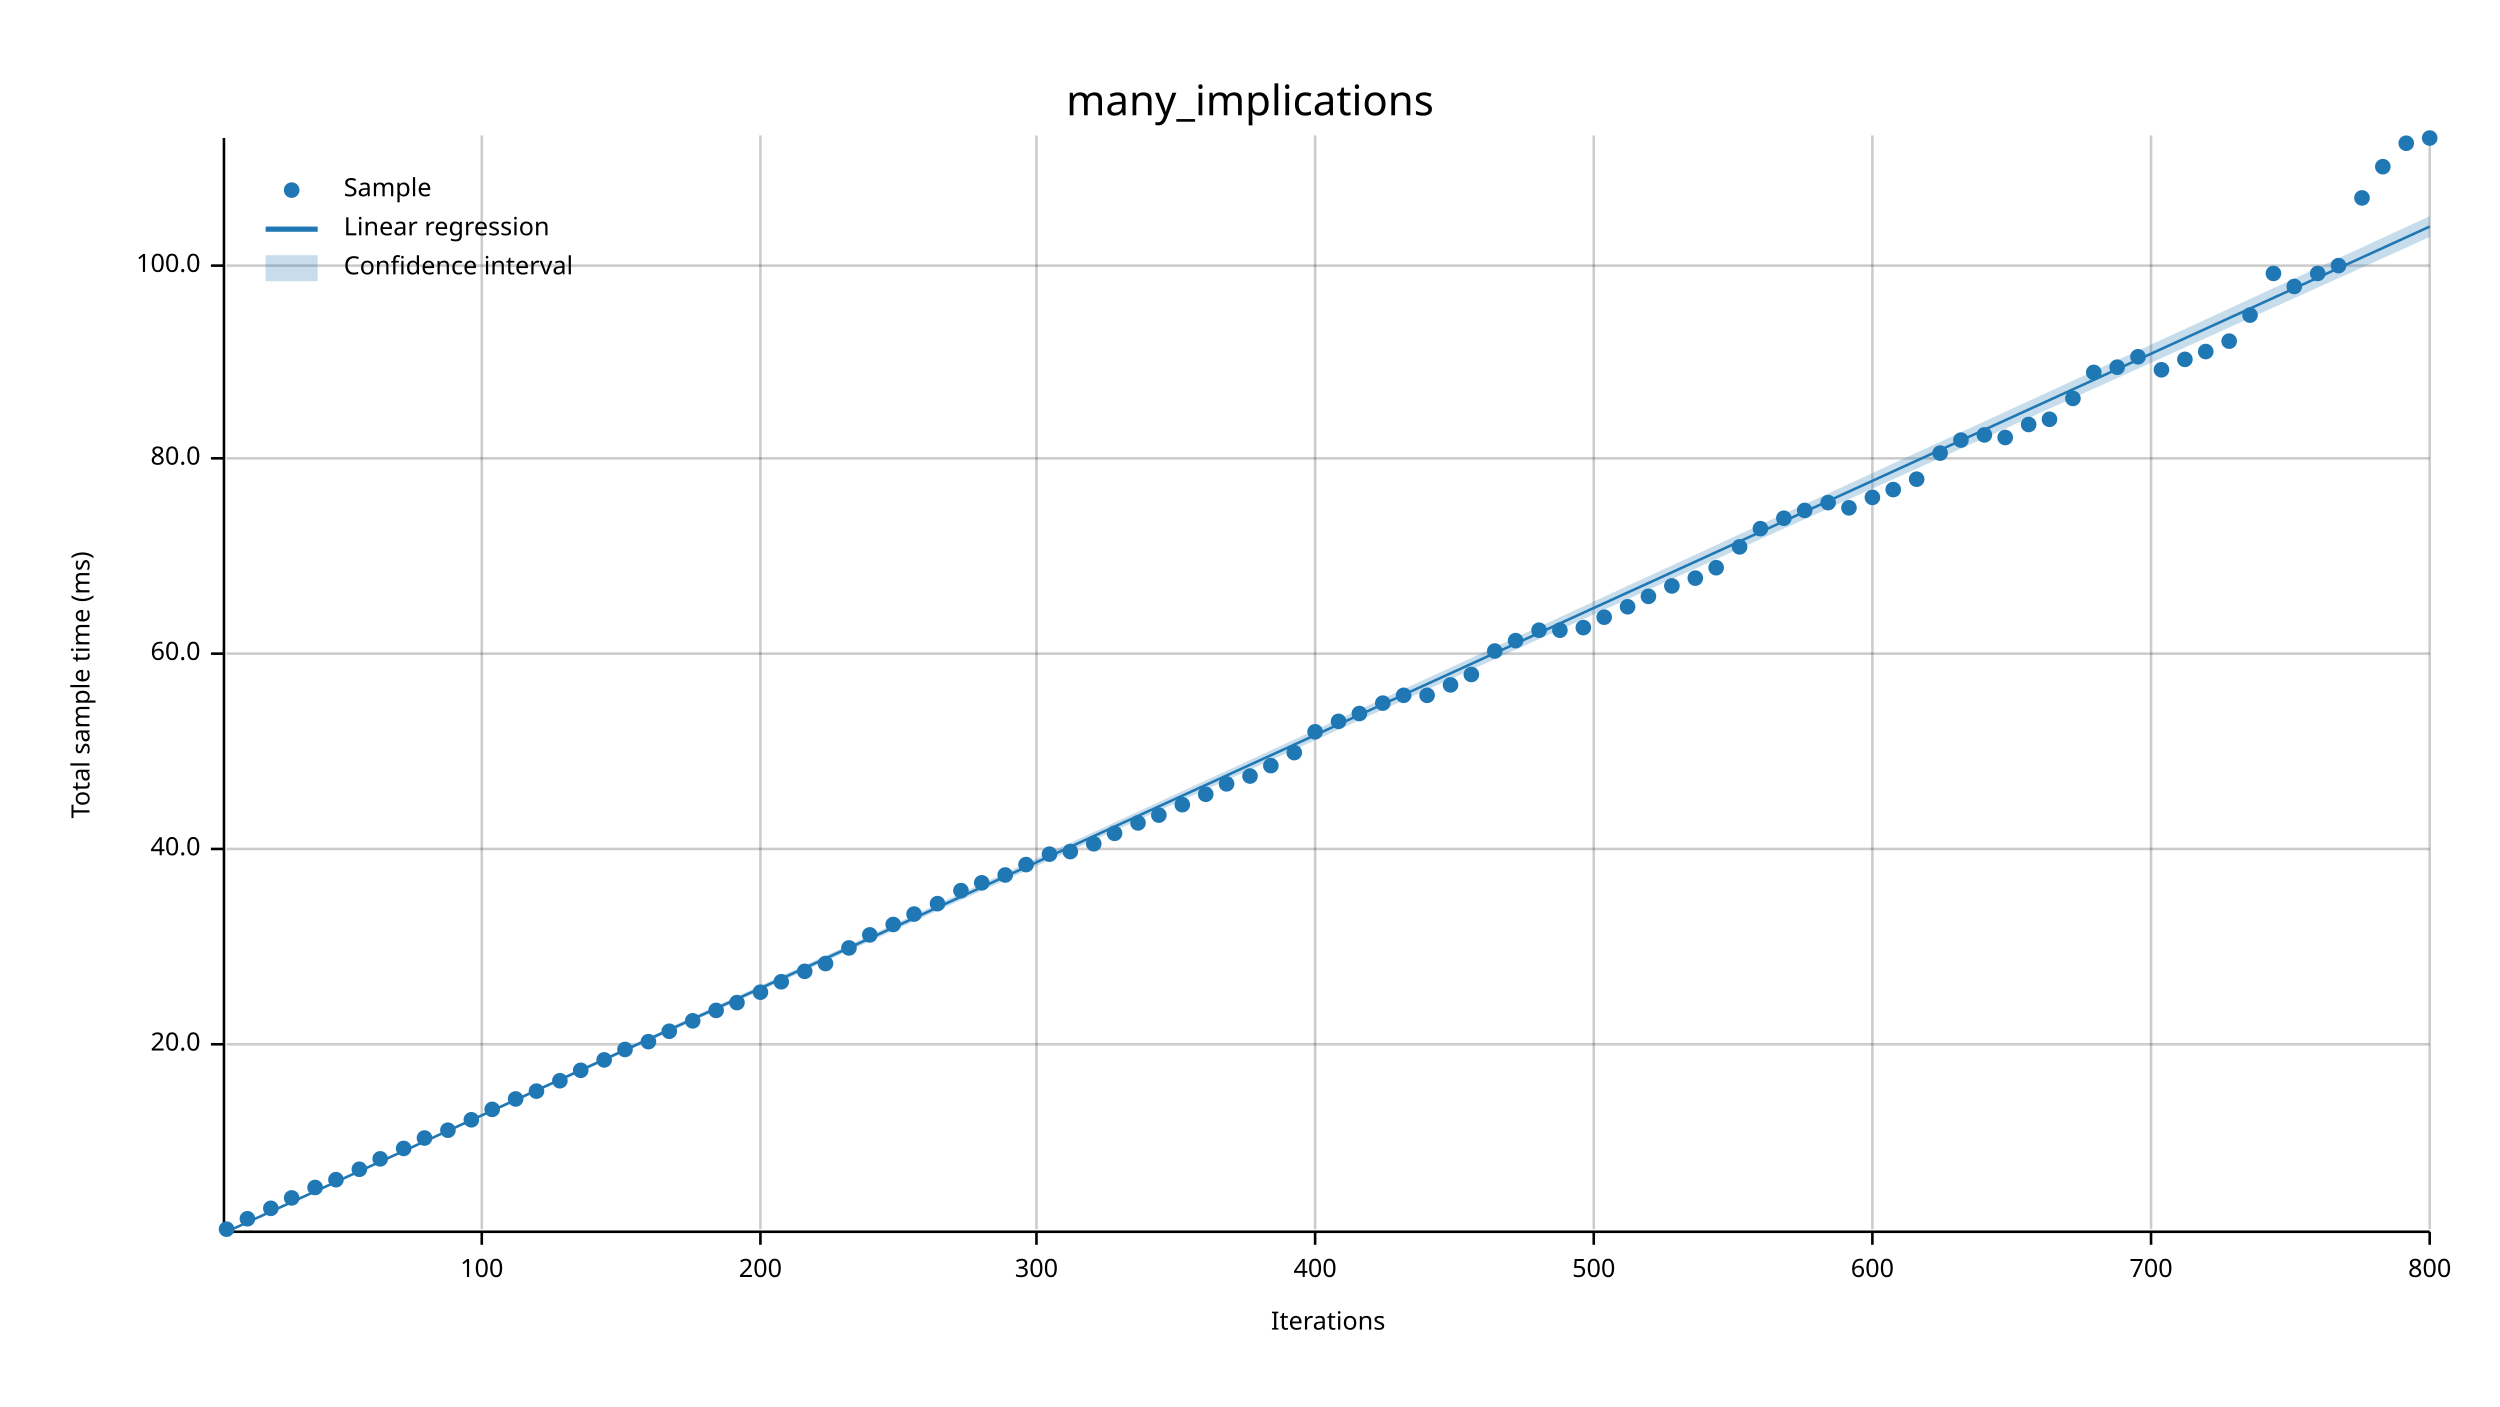
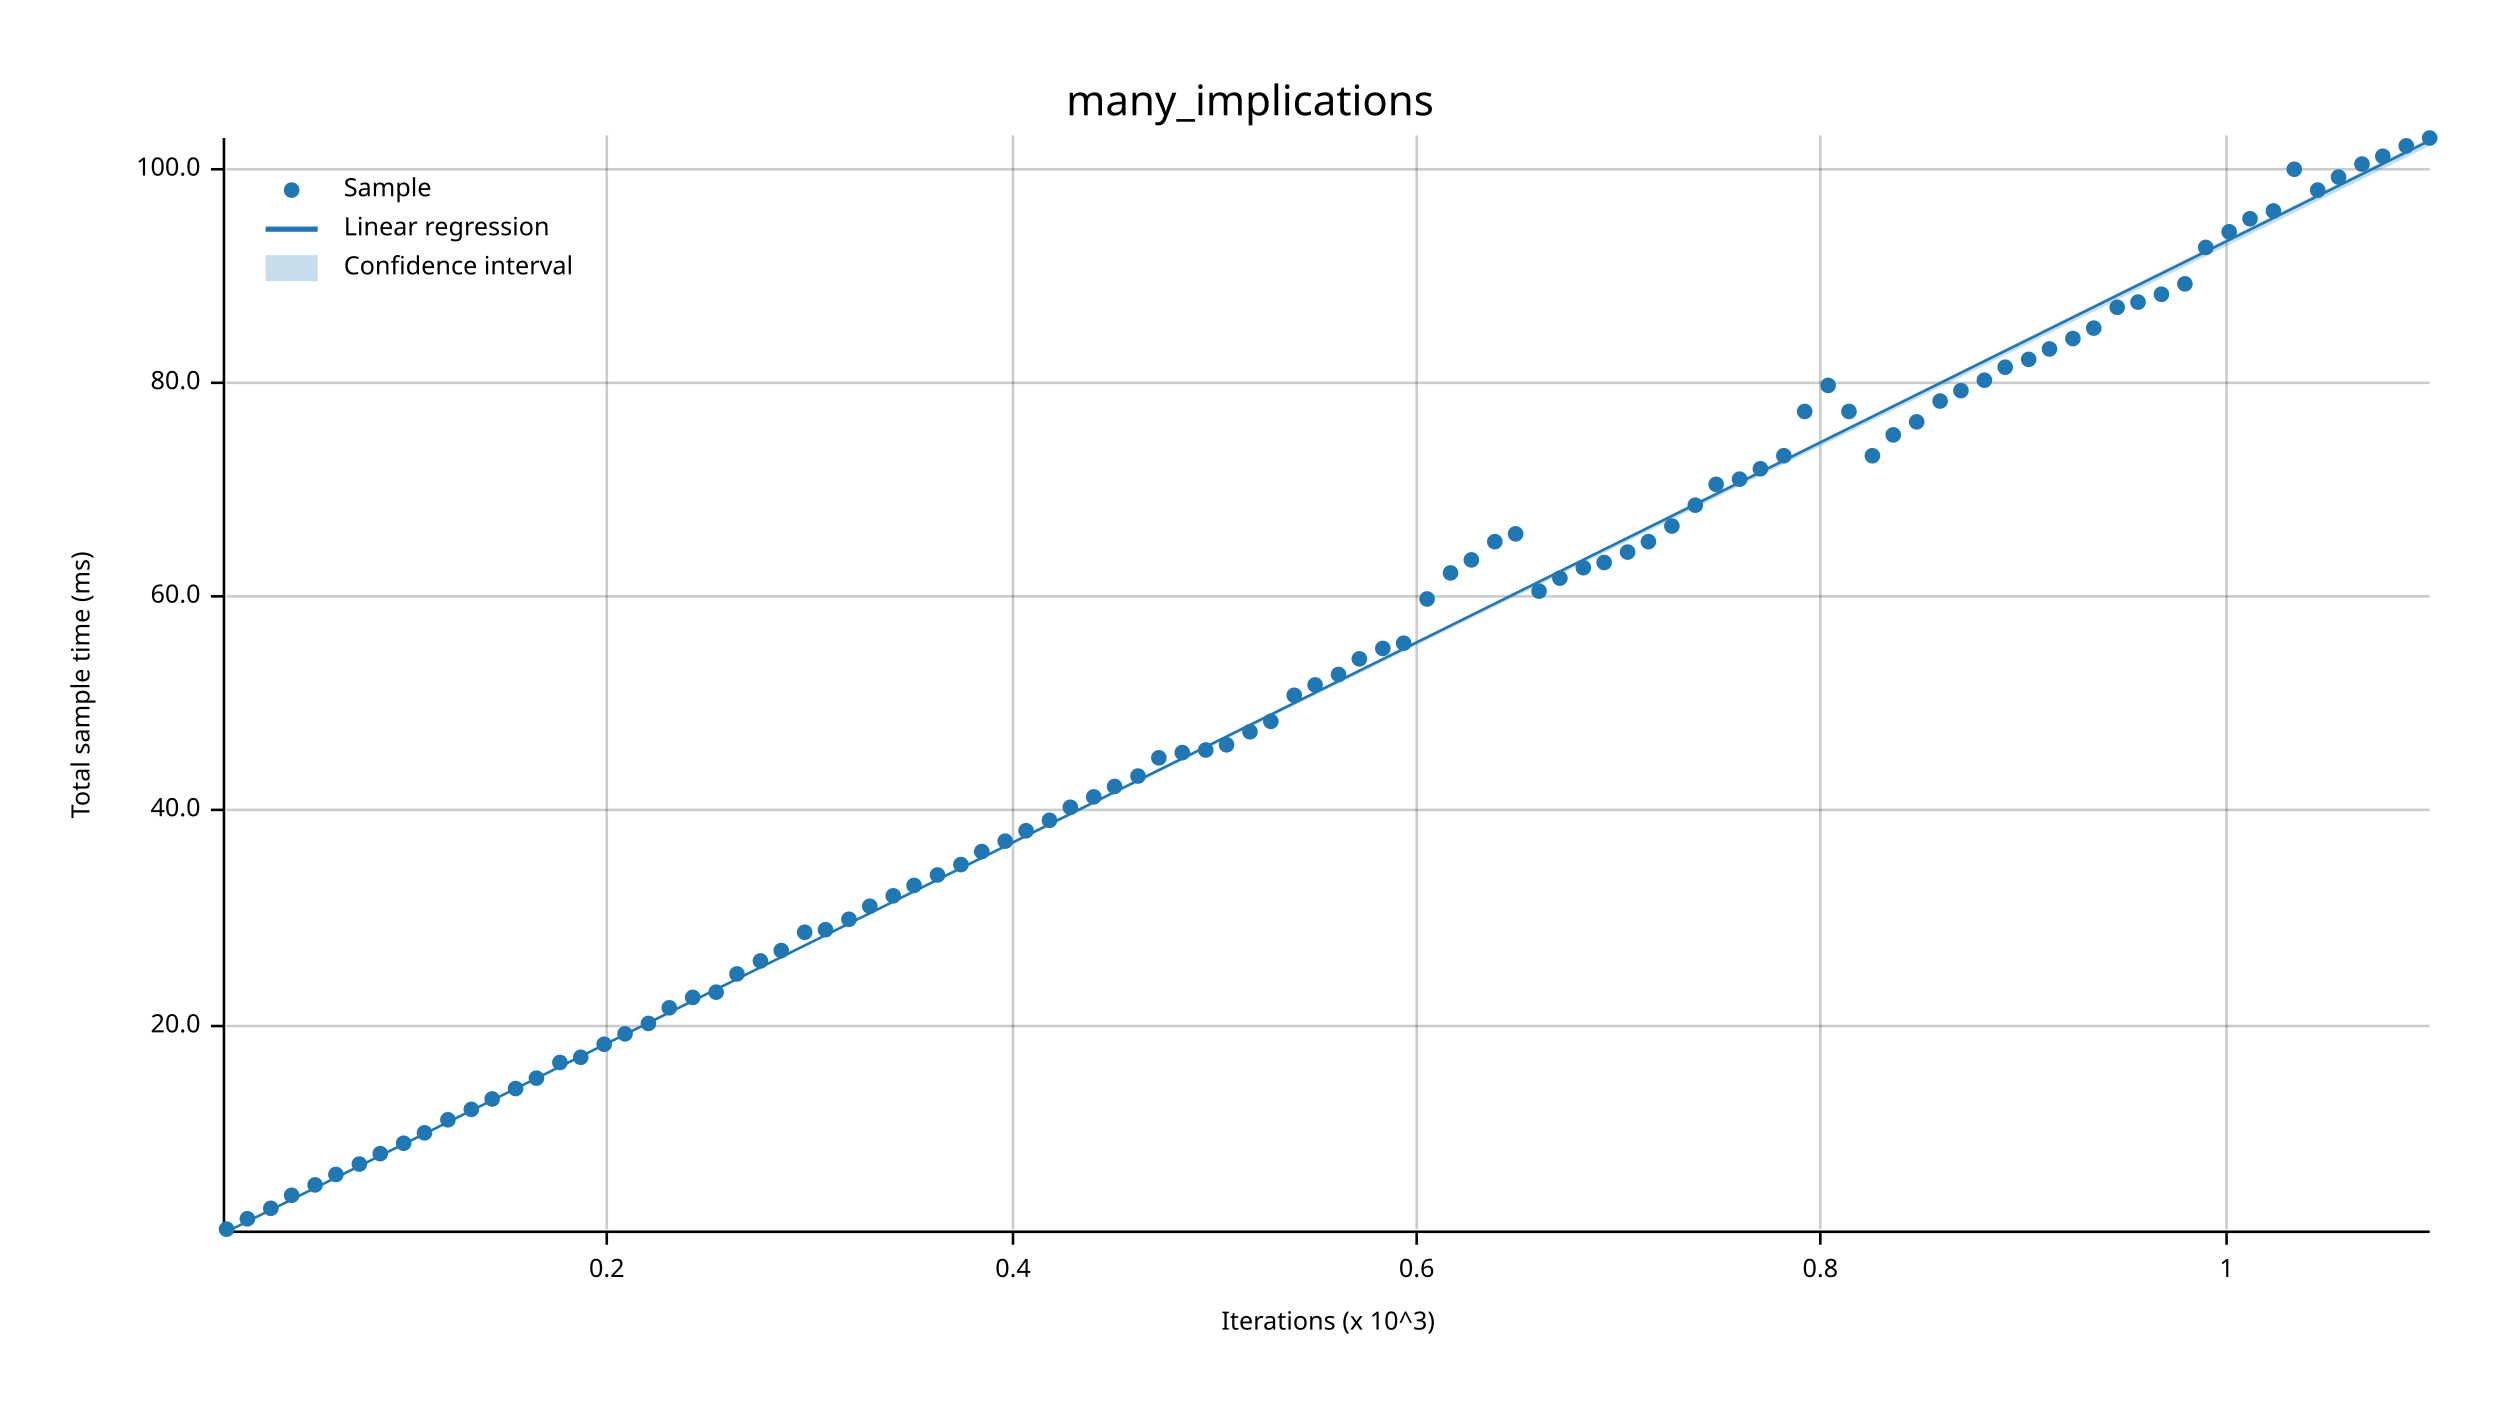
<svg xmlns="http://www.w3.org/2000/svg" width="960" height="540" viewBox="0 0 960 540">
  <text x="480" y="32" dy="0.76em" text-anchor="middle" font-family="sans-serif" font-size="16.129" opacity="1" fill="#000000">
many_implications
</text>
  <text x="27" y="263" dy="0.76em" text-anchor="middle" font-family="sans-serif" font-size="9.677" opacity="1" fill="#000000" transform="rotate(270, 27, 263)">
Total sample time (ms)
</text>
  <text x="510" y="513" dy="-0.5ex" text-anchor="middle" font-family="sans-serif" font-size="9.677" opacity="1" fill="#000000">
- Iterations
+ Iterations (x 10^3)
</text>
-   <line opacity="0.2" stroke="#000000" stroke-width="1" x1="185" y1="472" x2="185" y2="52" />
-   <line opacity="0.2" stroke="#000000" stroke-width="1" x1="292" y1="472" x2="292" y2="52" />
-   <line opacity="0.2" stroke="#000000" stroke-width="1" x1="398" y1="472" x2="398" y2="52" />
-   <line opacity="0.2" stroke="#000000" stroke-width="1" x1="505" y1="472" x2="505" y2="52" />
-   <line opacity="0.2" stroke="#000000" stroke-width="1" x1="612" y1="472" x2="612" y2="52" />
-   <line opacity="0.2" stroke="#000000" stroke-width="1" x1="719" y1="472" x2="719" y2="52" />
-   <line opacity="0.2" stroke="#000000" stroke-width="1" x1="826" y1="472" x2="826" y2="52" />
-   <line opacity="0.2" stroke="#000000" stroke-width="1" x1="933" y1="472" x2="933" y2="52" />
-   <line opacity="0.2" stroke="#000000" stroke-width="1" x1="87" y1="401" x2="933" y2="401" />
-   <line opacity="0.2" stroke="#000000" stroke-width="1" x1="87" y1="326" x2="933" y2="326" />
-   <line opacity="0.2" stroke="#000000" stroke-width="1" x1="87" y1="251" x2="933" y2="251" />
-   <line opacity="0.2" stroke="#000000" stroke-width="1" x1="87" y1="176" x2="933" y2="176" />
-   <line opacity="0.2" stroke="#000000" stroke-width="1" x1="87" y1="102" x2="933" y2="102" />
+   <line opacity="0.2" stroke="#000000" stroke-width="1" x1="233" y1="472" x2="233" y2="52" />
+   <line opacity="0.2" stroke="#000000" stroke-width="1" x1="389" y1="472" x2="389" y2="52" />
+   <line opacity="0.2" stroke="#000000" stroke-width="1" x1="544" y1="472" x2="544" y2="52" />
+   <line opacity="0.2" stroke="#000000" stroke-width="1" x1="699" y1="472" x2="699" y2="52" />
+   <line opacity="0.2" stroke="#000000" stroke-width="1" x1="855" y1="472" x2="855" y2="52" />
+   <line opacity="0.2" stroke="#000000" stroke-width="1" x1="87" y1="394" x2="933" y2="394" />
+   <line opacity="0.2" stroke="#000000" stroke-width="1" x1="87" y1="311" x2="933" y2="311" />
+   <line opacity="0.2" stroke="#000000" stroke-width="1" x1="87" y1="229" x2="933" y2="229" />
+   <line opacity="0.2" stroke="#000000" stroke-width="1" x1="87" y1="147" x2="933" y2="147" />
+   <line opacity="0.2" stroke="#000000" stroke-width="1" x1="87" y1="65" x2="933" y2="65" />
  <polyline fill="none" opacity="1" stroke="#000000" stroke-width="1" points="86,53 86,473 " />
-   <text x="77" y="401" dy="0.5ex" text-anchor="end" font-family="sans-serif" font-size="9.677" opacity="1" fill="#000000">
+   <text x="77" y="394" dy="0.5ex" text-anchor="end" font-family="sans-serif" font-size="9.677" opacity="1" fill="#000000">
20.0
</text>
-   <polyline fill="none" opacity="1" stroke="#000000" stroke-width="1" points="81,401 86,401 " />
-   <text x="77" y="326" dy="0.5ex" text-anchor="end" font-family="sans-serif" font-size="9.677" opacity="1" fill="#000000">
+   <polyline fill="none" opacity="1" stroke="#000000" stroke-width="1" points="81,394 86,394 " />
+   <text x="77" y="311" dy="0.5ex" text-anchor="end" font-family="sans-serif" font-size="9.677" opacity="1" fill="#000000">
40.0
</text>
-   <polyline fill="none" opacity="1" stroke="#000000" stroke-width="1" points="81,326 86,326 " />
-   <text x="77" y="251" dy="0.5ex" text-anchor="end" font-family="sans-serif" font-size="9.677" opacity="1" fill="#000000">
+   <polyline fill="none" opacity="1" stroke="#000000" stroke-width="1" points="81,311 86,311 " />
+   <text x="77" y="229" dy="0.5ex" text-anchor="end" font-family="sans-serif" font-size="9.677" opacity="1" fill="#000000">
60.0
</text>
-   <polyline fill="none" opacity="1" stroke="#000000" stroke-width="1" points="81,251 86,251 " />
-   <text x="77" y="176" dy="0.5ex" text-anchor="end" font-family="sans-serif" font-size="9.677" opacity="1" fill="#000000">
+   <polyline fill="none" opacity="1" stroke="#000000" stroke-width="1" points="81,229 86,229 " />
+   <text x="77" y="147" dy="0.5ex" text-anchor="end" font-family="sans-serif" font-size="9.677" opacity="1" fill="#000000">
80.0
</text>
-   <polyline fill="none" opacity="1" stroke="#000000" stroke-width="1" points="81,176 86,176 " />
-   <text x="77" y="102" dy="0.5ex" text-anchor="end" font-family="sans-serif" font-size="9.677" opacity="1" fill="#000000">
+   <polyline fill="none" opacity="1" stroke="#000000" stroke-width="1" points="81,147 86,147 " />
+   <text x="77" y="65" dy="0.5ex" text-anchor="end" font-family="sans-serif" font-size="9.677" opacity="1" fill="#000000">
100.0
</text>
-   <polyline fill="none" opacity="1" stroke="#000000" stroke-width="1" points="81,102 86,102 " />
+   <polyline fill="none" opacity="1" stroke="#000000" stroke-width="1" points="81,65 86,65 " />
  <polyline fill="none" opacity="1" stroke="#000000" stroke-width="1" points="87,473 933,473 " />
-   <text x="185" y="483" dy="0.76em" text-anchor="middle" font-family="sans-serif" font-size="9.677" opacity="1" fill="#000000">
- 100
+   <text x="233" y="483" dy="0.76em" text-anchor="middle" font-family="sans-serif" font-size="9.677" opacity="1" fill="#000000">
+ 0.2
</text>
-   <polyline fill="none" opacity="1" stroke="#000000" stroke-width="1" points="185,473 185,478 " />
-   <text x="292" y="483" dy="0.76em" text-anchor="middle" font-family="sans-serif" font-size="9.677" opacity="1" fill="#000000">
- 200
+   <polyline fill="none" opacity="1" stroke="#000000" stroke-width="1" points="233,473 233,478 " />
+   <text x="389" y="483" dy="0.76em" text-anchor="middle" font-family="sans-serif" font-size="9.677" opacity="1" fill="#000000">
+ 0.4
</text>
-   <polyline fill="none" opacity="1" stroke="#000000" stroke-width="1" points="292,473 292,478 " />
-   <text x="398" y="483" dy="0.76em" text-anchor="middle" font-family="sans-serif" font-size="9.677" opacity="1" fill="#000000">
- 300
+   <polyline fill="none" opacity="1" stroke="#000000" stroke-width="1" points="389,473 389,478 " />
+   <text x="544" y="483" dy="0.76em" text-anchor="middle" font-family="sans-serif" font-size="9.677" opacity="1" fill="#000000">
+ 0.6
</text>
-   <polyline fill="none" opacity="1" stroke="#000000" stroke-width="1" points="398,473 398,478 " />
-   <text x="505" y="483" dy="0.76em" text-anchor="middle" font-family="sans-serif" font-size="9.677" opacity="1" fill="#000000">
- 400
+   <polyline fill="none" opacity="1" stroke="#000000" stroke-width="1" points="544,473 544,478 " />
+   <text x="699" y="483" dy="0.76em" text-anchor="middle" font-family="sans-serif" font-size="9.677" opacity="1" fill="#000000">
+ 0.8
</text>
-   <polyline fill="none" opacity="1" stroke="#000000" stroke-width="1" points="505,473 505,478 " />
-   <text x="612" y="483" dy="0.76em" text-anchor="middle" font-family="sans-serif" font-size="9.677" opacity="1" fill="#000000">
- 500
+   <polyline fill="none" opacity="1" stroke="#000000" stroke-width="1" points="699,473 699,478 " />
+   <text x="855" y="483" dy="0.76em" text-anchor="middle" font-family="sans-serif" font-size="9.677" opacity="1" fill="#000000">
+ 1
</text>
-   <polyline fill="none" opacity="1" stroke="#000000" stroke-width="1" points="612,473 612,478 " />
-   <text x="719" y="483" dy="0.76em" text-anchor="middle" font-family="sans-serif" font-size="9.677" opacity="1" fill="#000000">
- 600
- </text>
-   <polyline fill="none" opacity="1" stroke="#000000" stroke-width="1" points="719,473 719,478 " />
-   <text x="826" y="483" dy="0.76em" text-anchor="middle" font-family="sans-serif" font-size="9.677" opacity="1" fill="#000000">
- 700
- </text>
-   <polyline fill="none" opacity="1" stroke="#000000" stroke-width="1" points="826,473 826,478 " />
-   <text x="933" y="483" dy="0.76em" text-anchor="middle" font-family="sans-serif" font-size="9.677" opacity="1" fill="#000000">
- 800
- </text>
-   <polyline fill="none" opacity="1" stroke="#000000" stroke-width="1" points="933,473 933,478 " />
+   <polyline fill="none" opacity="1" stroke="#000000" stroke-width="1" points="855,473 855,478 " />
  <circle cx="87" cy="472" r="3" opacity="1" fill="#1F78B4" stroke="none" />
  <circle cx="95" cy="468" r="3" opacity="1" fill="#1F78B4" stroke="none" />
  <circle cx="104" cy="464" r="3" opacity="1" fill="#1F78B4" stroke="none" />
-   <circle cx="112" cy="460" r="3" opacity="1" fill="#1F78B4" stroke="none" />
-   <circle cx="121" cy="456" r="3" opacity="1" fill="#1F78B4" stroke="none" />
-   <circle cx="129" cy="453" r="3" opacity="1" fill="#1F78B4" stroke="none" />
-   <circle cx="138" cy="449" r="3" opacity="1" fill="#1F78B4" stroke="none" />
-   <circle cx="146" cy="445" r="3" opacity="1" fill="#1F78B4" stroke="none" />
-   <circle cx="155" cy="441" r="3" opacity="1" fill="#1F78B4" stroke="none" />
-   <circle cx="163" cy="437" r="3" opacity="1" fill="#1F78B4" stroke="none" />
-   <circle cx="172" cy="434" r="3" opacity="1" fill="#1F78B4" stroke="none" />
-   <circle cx="181" cy="430" r="3" opacity="1" fill="#1F78B4" stroke="none" />
-   <circle cx="189" cy="426" r="3" opacity="1" fill="#1F78B4" stroke="none" />
-   <circle cx="198" cy="422" r="3" opacity="1" fill="#1F78B4" stroke="none" />
-   <circle cx="206" cy="419" r="3" opacity="1" fill="#1F78B4" stroke="none" />
-   <circle cx="215" cy="415" r="3" opacity="1" fill="#1F78B4" stroke="none" />
-   <circle cx="223" cy="411" r="3" opacity="1" fill="#1F78B4" stroke="none" />
-   <circle cx="232" cy="407" r="3" opacity="1" fill="#1F78B4" stroke="none" />
-   <circle cx="240" cy="403" r="3" opacity="1" fill="#1F78B4" stroke="none" />
-   <circle cx="249" cy="400" r="3" opacity="1" fill="#1F78B4" stroke="none" />
-   <circle cx="257" cy="396" r="3" opacity="1" fill="#1F78B4" stroke="none" />
-   <circle cx="266" cy="392" r="3" opacity="1" fill="#1F78B4" stroke="none" />
-   <circle cx="275" cy="388" r="3" opacity="1" fill="#1F78B4" stroke="none" />
-   <circle cx="283" cy="385" r="3" opacity="1" fill="#1F78B4" stroke="none" />
-   <circle cx="292" cy="381" r="3" opacity="1" fill="#1F78B4" stroke="none" />
-   <circle cx="300" cy="377" r="3" opacity="1" fill="#1F78B4" stroke="none" />
-   <circle cx="309" cy="373" r="3" opacity="1" fill="#1F78B4" stroke="none" />
-   <circle cx="317" cy="370" r="3" opacity="1" fill="#1F78B4" stroke="none" />
-   <circle cx="326" cy="364" r="3" opacity="1" fill="#1F78B4" stroke="none" />
-   <circle cx="334" cy="359" r="3" opacity="1" fill="#1F78B4" stroke="none" />
-   <circle cx="343" cy="355" r="3" opacity="1" fill="#1F78B4" stroke="none" />
-   <circle cx="351" cy="351" r="3" opacity="1" fill="#1F78B4" stroke="none" />
-   <circle cx="360" cy="347" r="3" opacity="1" fill="#1F78B4" stroke="none" />
-   <circle cx="369" cy="342" r="3" opacity="1" fill="#1F78B4" stroke="none" />
-   <circle cx="377" cy="339" r="3" opacity="1" fill="#1F78B4" stroke="none" />
-   <circle cx="386" cy="336" r="3" opacity="1" fill="#1F78B4" stroke="none" />
-   <circle cx="394" cy="332" r="3" opacity="1" fill="#1F78B4" stroke="none" />
-   <circle cx="403" cy="328" r="3" opacity="1" fill="#1F78B4" stroke="none" />
-   <circle cx="411" cy="327" r="3" opacity="1" fill="#1F78B4" stroke="none" />
-   <circle cx="420" cy="324" r="3" opacity="1" fill="#1F78B4" stroke="none" />
-   <circle cx="428" cy="320" r="3" opacity="1" fill="#1F78B4" stroke="none" />
-   <circle cx="437" cy="316" r="3" opacity="1" fill="#1F78B4" stroke="none" />
-   <circle cx="445" cy="313" r="3" opacity="1" fill="#1F78B4" stroke="none" />
-   <circle cx="454" cy="309" r="3" opacity="1" fill="#1F78B4" stroke="none" />
-   <circle cx="463" cy="305" r="3" opacity="1" fill="#1F78B4" stroke="none" />
-   <circle cx="471" cy="301" r="3" opacity="1" fill="#1F78B4" stroke="none" />
-   <circle cx="480" cy="298" r="3" opacity="1" fill="#1F78B4" stroke="none" />
-   <circle cx="488" cy="294" r="3" opacity="1" fill="#1F78B4" stroke="none" />
-   <circle cx="497" cy="289" r="3" opacity="1" fill="#1F78B4" stroke="none" />
-   <circle cx="505" cy="281" r="3" opacity="1" fill="#1F78B4" stroke="none" />
-   <circle cx="514" cy="277" r="3" opacity="1" fill="#1F78B4" stroke="none" />
-   <circle cx="522" cy="274" r="3" opacity="1" fill="#1F78B4" stroke="none" />
-   <circle cx="531" cy="270" r="3" opacity="1" fill="#1F78B4" stroke="none" />
-   <circle cx="539" cy="267" r="3" opacity="1" fill="#1F78B4" stroke="none" />
-   <circle cx="548" cy="267" r="3" opacity="1" fill="#1F78B4" stroke="none" />
-   <circle cx="557" cy="263" r="3" opacity="1" fill="#1F78B4" stroke="none" />
-   <circle cx="565" cy="259" r="3" opacity="1" fill="#1F78B4" stroke="none" />
-   <circle cx="574" cy="250" r="3" opacity="1" fill="#1F78B4" stroke="none" />
-   <circle cx="582" cy="246" r="3" opacity="1" fill="#1F78B4" stroke="none" />
-   <circle cx="591" cy="242" r="3" opacity="1" fill="#1F78B4" stroke="none" />
-   <circle cx="599" cy="242" r="3" opacity="1" fill="#1F78B4" stroke="none" />
-   <circle cx="608" cy="241" r="3" opacity="1" fill="#1F78B4" stroke="none" />
-   <circle cx="616" cy="237" r="3" opacity="1" fill="#1F78B4" stroke="none" />
-   <circle cx="625" cy="233" r="3" opacity="1" fill="#1F78B4" stroke="none" />
-   <circle cx="633" cy="229" r="3" opacity="1" fill="#1F78B4" stroke="none" />
-   <circle cx="642" cy="225" r="3" opacity="1" fill="#1F78B4" stroke="none" />
-   <circle cx="651" cy="222" r="3" opacity="1" fill="#1F78B4" stroke="none" />
-   <circle cx="659" cy="218" r="3" opacity="1" fill="#1F78B4" stroke="none" />
-   <circle cx="668" cy="210" r="3" opacity="1" fill="#1F78B4" stroke="none" />
-   <circle cx="676" cy="203" r="3" opacity="1" fill="#1F78B4" stroke="none" />
-   <circle cx="685" cy="199" r="3" opacity="1" fill="#1F78B4" stroke="none" />
-   <circle cx="693" cy="196" r="3" opacity="1" fill="#1F78B4" stroke="none" />
-   <circle cx="702" cy="193" r="3" opacity="1" fill="#1F78B4" stroke="none" />
-   <circle cx="710" cy="195" r="3" opacity="1" fill="#1F78B4" stroke="none" />
-   <circle cx="719" cy="191" r="3" opacity="1" fill="#1F78B4" stroke="none" />
-   <circle cx="727" cy="188" r="3" opacity="1" fill="#1F78B4" stroke="none" />
-   <circle cx="736" cy="184" r="3" opacity="1" fill="#1F78B4" stroke="none" />
-   <circle cx="745" cy="174" r="3" opacity="1" fill="#1F78B4" stroke="none" />
-   <circle cx="753" cy="169" r="3" opacity="1" fill="#1F78B4" stroke="none" />
-   <circle cx="762" cy="167" r="3" opacity="1" fill="#1F78B4" stroke="none" />
-   <circle cx="770" cy="168" r="3" opacity="1" fill="#1F78B4" stroke="none" />
-   <circle cx="779" cy="163" r="3" opacity="1" fill="#1F78B4" stroke="none" />
-   <circle cx="787" cy="161" r="3" opacity="1" fill="#1F78B4" stroke="none" />
-   <circle cx="796" cy="153" r="3" opacity="1" fill="#1F78B4" stroke="none" />
-   <circle cx="804" cy="143" r="3" opacity="1" fill="#1F78B4" stroke="none" />
-   <circle cx="813" cy="141" r="3" opacity="1" fill="#1F78B4" stroke="none" />
-   <circle cx="821" cy="137" r="3" opacity="1" fill="#1F78B4" stroke="none" />
-   <circle cx="830" cy="142" r="3" opacity="1" fill="#1F78B4" stroke="none" />
-   <circle cx="839" cy="138" r="3" opacity="1" fill="#1F78B4" stroke="none" />
-   <circle cx="847" cy="135" r="3" opacity="1" fill="#1F78B4" stroke="none" />
-   <circle cx="856" cy="131" r="3" opacity="1" fill="#1F78B4" stroke="none" />
-   <circle cx="864" cy="121" r="3" opacity="1" fill="#1F78B4" stroke="none" />
-   <circle cx="873" cy="105" r="3" opacity="1" fill="#1F78B4" stroke="none" />
-   <circle cx="881" cy="110" r="3" opacity="1" fill="#1F78B4" stroke="none" />
-   <circle cx="890" cy="105" r="3" opacity="1" fill="#1F78B4" stroke="none" />
-   <circle cx="898" cy="102" r="3" opacity="1" fill="#1F78B4" stroke="none" />
-   <circle cx="907" cy="76" r="3" opacity="1" fill="#1F78B4" stroke="none" />
-   <circle cx="915" cy="64" r="3" opacity="1" fill="#1F78B4" stroke="none" />
-   <circle cx="924" cy="55" r="3" opacity="1" fill="#1F78B4" stroke="none" />
+   <circle cx="112" cy="459" r="3" opacity="1" fill="#1F78B4" stroke="none" />
+   <circle cx="121" cy="455" r="3" opacity="1" fill="#1F78B4" stroke="none" />
+   <circle cx="129" cy="451" r="3" opacity="1" fill="#1F78B4" stroke="none" />
+   <circle cx="138" cy="447" r="3" opacity="1" fill="#1F78B4" stroke="none" />
+   <circle cx="146" cy="443" r="3" opacity="1" fill="#1F78B4" stroke="none" />
+   <circle cx="155" cy="439" r="3" opacity="1" fill="#1F78B4" stroke="none" />
+   <circle cx="163" cy="435" r="3" opacity="1" fill="#1F78B4" stroke="none" />
+   <circle cx="172" cy="430" r="3" opacity="1" fill="#1F78B4" stroke="none" />
+   <circle cx="181" cy="426" r="3" opacity="1" fill="#1F78B4" stroke="none" />
+   <circle cx="189" cy="422" r="3" opacity="1" fill="#1F78B4" stroke="none" />
+   <circle cx="198" cy="418" r="3" opacity="1" fill="#1F78B4" stroke="none" />
+   <circle cx="206" cy="414" r="3" opacity="1" fill="#1F78B4" stroke="none" />
+   <circle cx="215" cy="408" r="3" opacity="1" fill="#1F78B4" stroke="none" />
+   <circle cx="223" cy="406" r="3" opacity="1" fill="#1F78B4" stroke="none" />
+   <circle cx="232" cy="401" r="3" opacity="1" fill="#1F78B4" stroke="none" />
+   <circle cx="240" cy="397" r="3" opacity="1" fill="#1F78B4" stroke="none" />
+   <circle cx="249" cy="393" r="3" opacity="1" fill="#1F78B4" stroke="none" />
+   <circle cx="257" cy="387" r="3" opacity="1" fill="#1F78B4" stroke="none" />
+   <circle cx="266" cy="383" r="3" opacity="1" fill="#1F78B4" stroke="none" />
+   <circle cx="275" cy="381" r="3" opacity="1" fill="#1F78B4" stroke="none" />
+   <circle cx="283" cy="374" r="3" opacity="1" fill="#1F78B4" stroke="none" />
+   <circle cx="292" cy="369" r="3" opacity="1" fill="#1F78B4" stroke="none" />
+   <circle cx="300" cy="365" r="3" opacity="1" fill="#1F78B4" stroke="none" />
+   <circle cx="309" cy="358" r="3" opacity="1" fill="#1F78B4" stroke="none" />
+   <circle cx="317" cy="357" r="3" opacity="1" fill="#1F78B4" stroke="none" />
+   <circle cx="326" cy="353" r="3" opacity="1" fill="#1F78B4" stroke="none" />
+   <circle cx="334" cy="348" r="3" opacity="1" fill="#1F78B4" stroke="none" />
+   <circle cx="343" cy="344" r="3" opacity="1" fill="#1F78B4" stroke="none" />
+   <circle cx="351" cy="340" r="3" opacity="1" fill="#1F78B4" stroke="none" />
+   <circle cx="360" cy="336" r="3" opacity="1" fill="#1F78B4" stroke="none" />
+   <circle cx="369" cy="332" r="3" opacity="1" fill="#1F78B4" stroke="none" />
+   <circle cx="377" cy="327" r="3" opacity="1" fill="#1F78B4" stroke="none" />
+   <circle cx="386" cy="323" r="3" opacity="1" fill="#1F78B4" stroke="none" />
+   <circle cx="394" cy="319" r="3" opacity="1" fill="#1F78B4" stroke="none" />
+   <circle cx="403" cy="315" r="3" opacity="1" fill="#1F78B4" stroke="none" />
+   <circle cx="411" cy="310" r="3" opacity="1" fill="#1F78B4" stroke="none" />
+   <circle cx="420" cy="306" r="3" opacity="1" fill="#1F78B4" stroke="none" />
+   <circle cx="428" cy="302" r="3" opacity="1" fill="#1F78B4" stroke="none" />
+   <circle cx="437" cy="298" r="3" opacity="1" fill="#1F78B4" stroke="none" />
+   <circle cx="445" cy="291" r="3" opacity="1" fill="#1F78B4" stroke="none" />
+   <circle cx="454" cy="289" r="3" opacity="1" fill="#1F78B4" stroke="none" />
+   <circle cx="463" cy="288" r="3" opacity="1" fill="#1F78B4" stroke="none" />
+   <circle cx="471" cy="286" r="3" opacity="1" fill="#1F78B4" stroke="none" />
+   <circle cx="480" cy="281" r="3" opacity="1" fill="#1F78B4" stroke="none" />
+   <circle cx="488" cy="277" r="3" opacity="1" fill="#1F78B4" stroke="none" />
+   <circle cx="497" cy="267" r="3" opacity="1" fill="#1F78B4" stroke="none" />
+   <circle cx="505" cy="263" r="3" opacity="1" fill="#1F78B4" stroke="none" />
+   <circle cx="514" cy="259" r="3" opacity="1" fill="#1F78B4" stroke="none" />
+   <circle cx="522" cy="253" r="3" opacity="1" fill="#1F78B4" stroke="none" />
+   <circle cx="531" cy="249" r="3" opacity="1" fill="#1F78B4" stroke="none" />
+   <circle cx="539" cy="247" r="3" opacity="1" fill="#1F78B4" stroke="none" />
+   <circle cx="548" cy="230" r="3" opacity="1" fill="#1F78B4" stroke="none" />
+   <circle cx="557" cy="220" r="3" opacity="1" fill="#1F78B4" stroke="none" />
+   <circle cx="565" cy="215" r="3" opacity="1" fill="#1F78B4" stroke="none" />
+   <circle cx="574" cy="208" r="3" opacity="1" fill="#1F78B4" stroke="none" />
+   <circle cx="582" cy="205" r="3" opacity="1" fill="#1F78B4" stroke="none" />
+   <circle cx="591" cy="227" r="3" opacity="1" fill="#1F78B4" stroke="none" />
+   <circle cx="599" cy="222" r="3" opacity="1" fill="#1F78B4" stroke="none" />
+   <circle cx="608" cy="218" r="3" opacity="1" fill="#1F78B4" stroke="none" />
+   <circle cx="616" cy="216" r="3" opacity="1" fill="#1F78B4" stroke="none" />
+   <circle cx="625" cy="212" r="3" opacity="1" fill="#1F78B4" stroke="none" />
+   <circle cx="633" cy="208" r="3" opacity="1" fill="#1F78B4" stroke="none" />
+   <circle cx="642" cy="202" r="3" opacity="1" fill="#1F78B4" stroke="none" />
+   <circle cx="651" cy="194" r="3" opacity="1" fill="#1F78B4" stroke="none" />
+   <circle cx="659" cy="186" r="3" opacity="1" fill="#1F78B4" stroke="none" />
+   <circle cx="668" cy="184" r="3" opacity="1" fill="#1F78B4" stroke="none" />
+   <circle cx="676" cy="180" r="3" opacity="1" fill="#1F78B4" stroke="none" />
+   <circle cx="685" cy="175" r="3" opacity="1" fill="#1F78B4" stroke="none" />
+   <circle cx="693" cy="158" r="3" opacity="1" fill="#1F78B4" stroke="none" />
+   <circle cx="702" cy="148" r="3" opacity="1" fill="#1F78B4" stroke="none" />
+   <circle cx="710" cy="158" r="3" opacity="1" fill="#1F78B4" stroke="none" />
+   <circle cx="719" cy="175" r="3" opacity="1" fill="#1F78B4" stroke="none" />
+   <circle cx="727" cy="167" r="3" opacity="1" fill="#1F78B4" stroke="none" />
+   <circle cx="736" cy="162" r="3" opacity="1" fill="#1F78B4" stroke="none" />
+   <circle cx="745" cy="154" r="3" opacity="1" fill="#1F78B4" stroke="none" />
+   <circle cx="753" cy="150" r="3" opacity="1" fill="#1F78B4" stroke="none" />
+   <circle cx="762" cy="146" r="3" opacity="1" fill="#1F78B4" stroke="none" />
+   <circle cx="770" cy="141" r="3" opacity="1" fill="#1F78B4" stroke="none" />
+   <circle cx="779" cy="138" r="3" opacity="1" fill="#1F78B4" stroke="none" />
+   <circle cx="787" cy="134" r="3" opacity="1" fill="#1F78B4" stroke="none" />
+   <circle cx="796" cy="130" r="3" opacity="1" fill="#1F78B4" stroke="none" />
+   <circle cx="804" cy="126" r="3" opacity="1" fill="#1F78B4" stroke="none" />
+   <circle cx="813" cy="118" r="3" opacity="1" fill="#1F78B4" stroke="none" />
+   <circle cx="821" cy="116" r="3" opacity="1" fill="#1F78B4" stroke="none" />
+   <circle cx="830" cy="113" r="3" opacity="1" fill="#1F78B4" stroke="none" />
+   <circle cx="839" cy="109" r="3" opacity="1" fill="#1F78B4" stroke="none" />
+   <circle cx="847" cy="95" r="3" opacity="1" fill="#1F78B4" stroke="none" />
+   <circle cx="856" cy="89" r="3" opacity="1" fill="#1F78B4" stroke="none" />
+   <circle cx="864" cy="84" r="3" opacity="1" fill="#1F78B4" stroke="none" />
+   <circle cx="873" cy="81" r="3" opacity="1" fill="#1F78B4" stroke="none" />
+   <circle cx="881" cy="65" r="3" opacity="1" fill="#1F78B4" stroke="none" />
+   <circle cx="890" cy="73" r="3" opacity="1" fill="#1F78B4" stroke="none" />
+   <circle cx="898" cy="68" r="3" opacity="1" fill="#1F78B4" stroke="none" />
+   <circle cx="907" cy="63" r="3" opacity="1" fill="#1F78B4" stroke="none" />
+   <circle cx="915" cy="60" r="3" opacity="1" fill="#1F78B4" stroke="none" />
+   <circle cx="924" cy="56" r="3" opacity="1" fill="#1F78B4" stroke="none" />
  <circle cx="933" cy="53" r="3" opacity="1" fill="#1F78B4" stroke="none" />
-   <polyline fill="none" opacity="1" stroke="#1F78B4" stroke-width="1" points="87,473 933,87 " />
-   <polygon opacity="0.25" fill="#1F78B4" points="87,473 933,91 933,83 " />
+   <polyline fill="none" opacity="1" stroke="#1F78B4" stroke-width="1" points="87,473 933,54 " />
+   <polygon opacity="0.25" fill="#1F78B4" points="87,473 933,56 933,53 " />
  <text x="132" y="68" dy="0.76em" text-anchor="start" font-family="sans-serif" font-size="9.677" opacity="1" fill="#000000">
Sample
</text>
  <text x="132" y="83" dy="0.76em" text-anchor="start" font-family="sans-serif" font-size="9.677" opacity="1" fill="#000000">
Linear regression
</text>
  <text x="132" y="98" dy="0.76em" text-anchor="start" font-family="sans-serif" font-size="9.677" opacity="1" fill="#000000">
Confidence interval
</text>
  <circle cx="112" cy="73" r="3" opacity="1" fill="#1F78B4" stroke="none" />
  <polyline fill="none" opacity="1" stroke="#1F78B4" stroke-width="2" points="102,88 122,88 " />
  <rect x="102" y="98" width="20" height="10" opacity="0.25" fill="#1F78B4" stroke="none" />
</svg>
